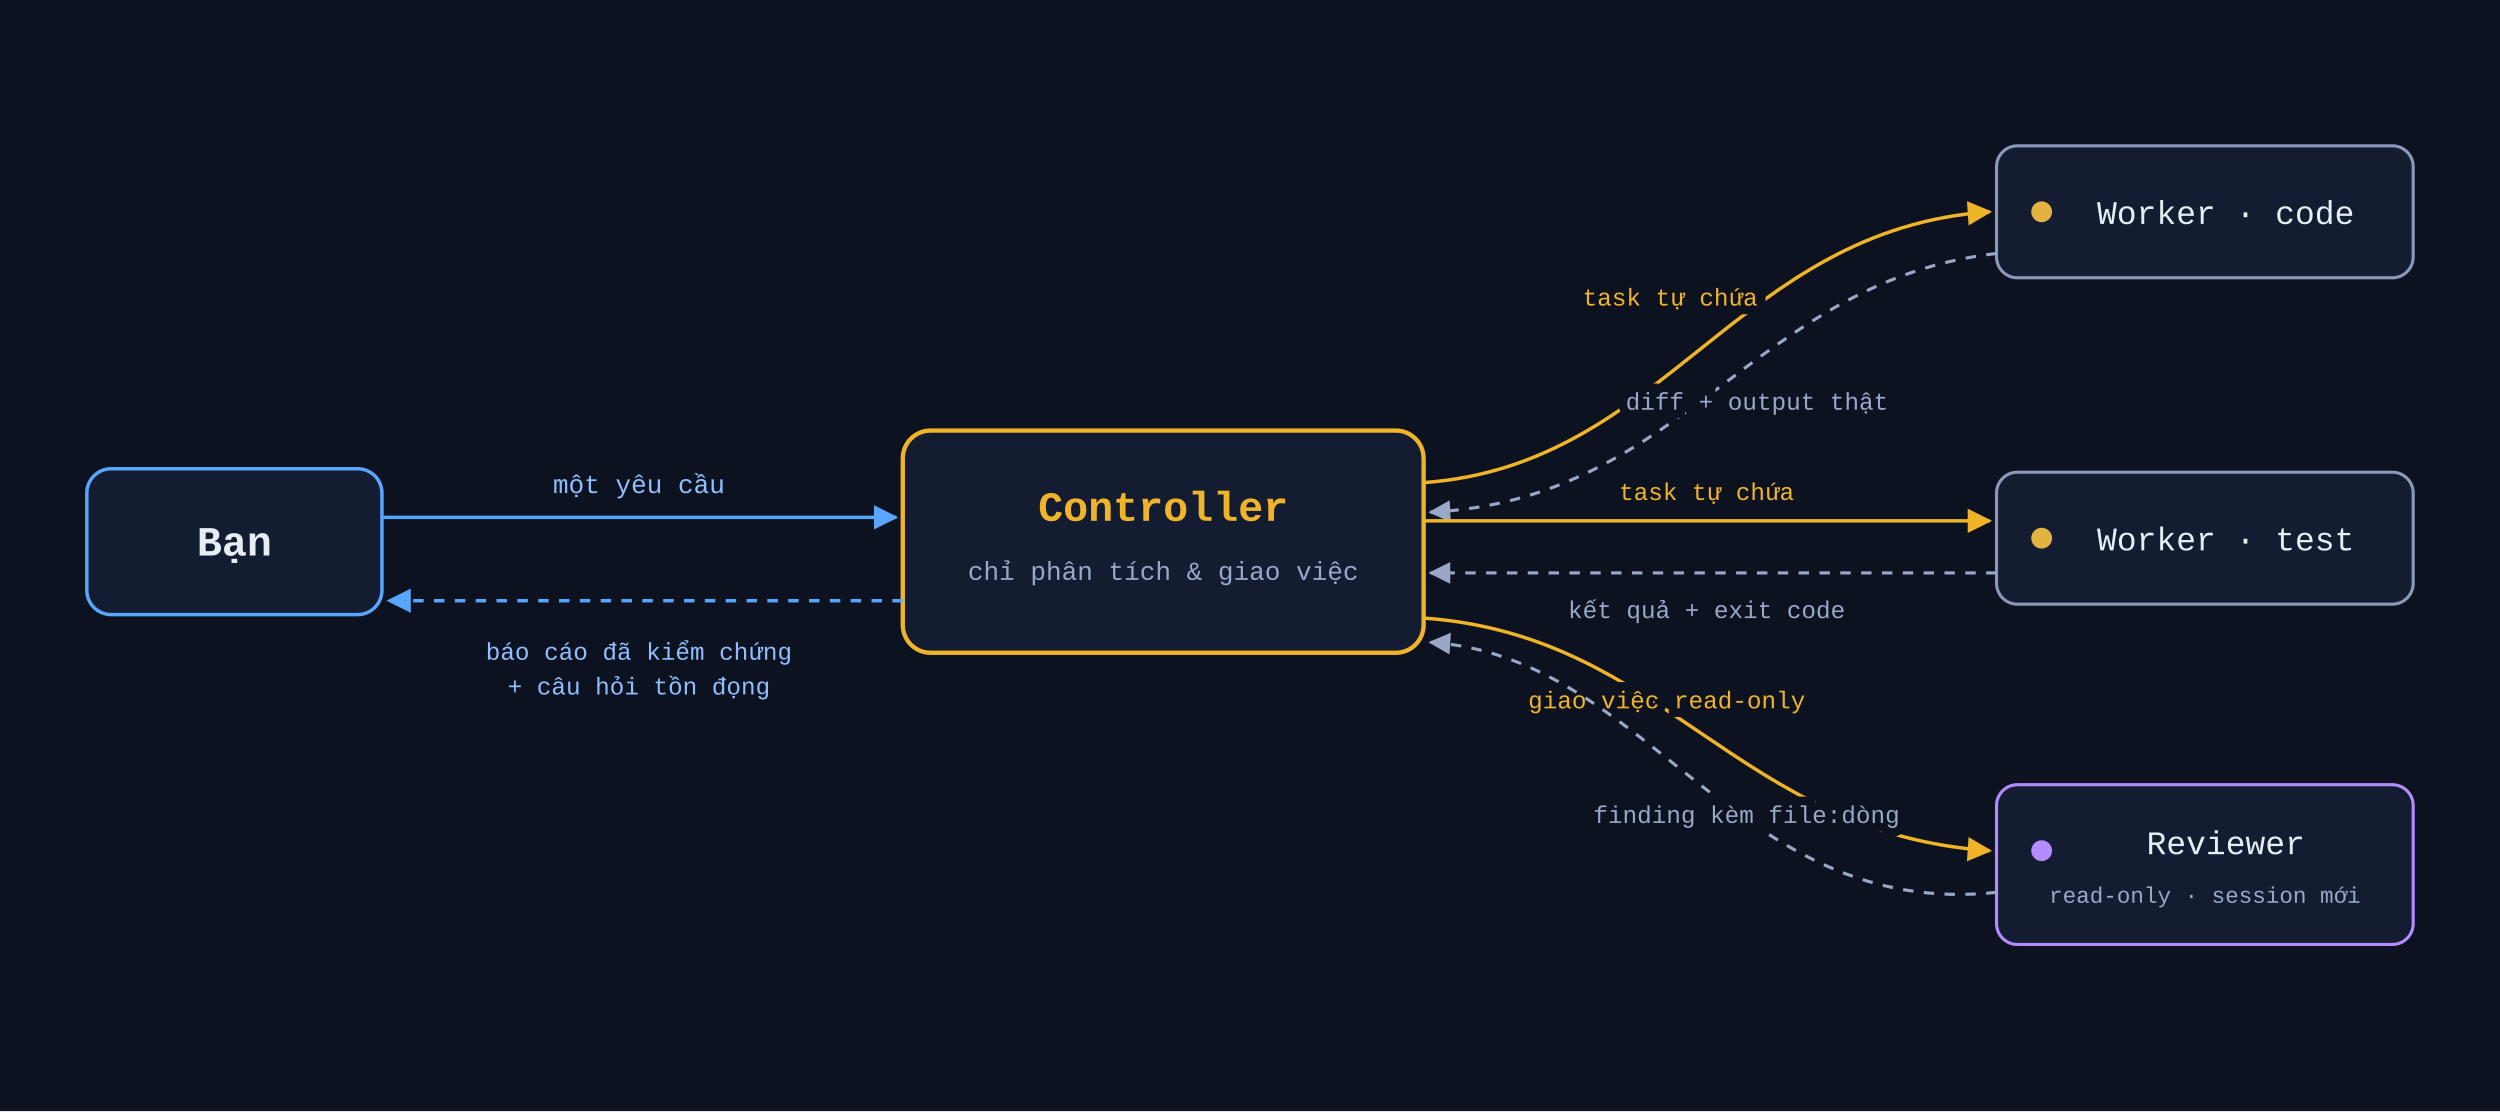
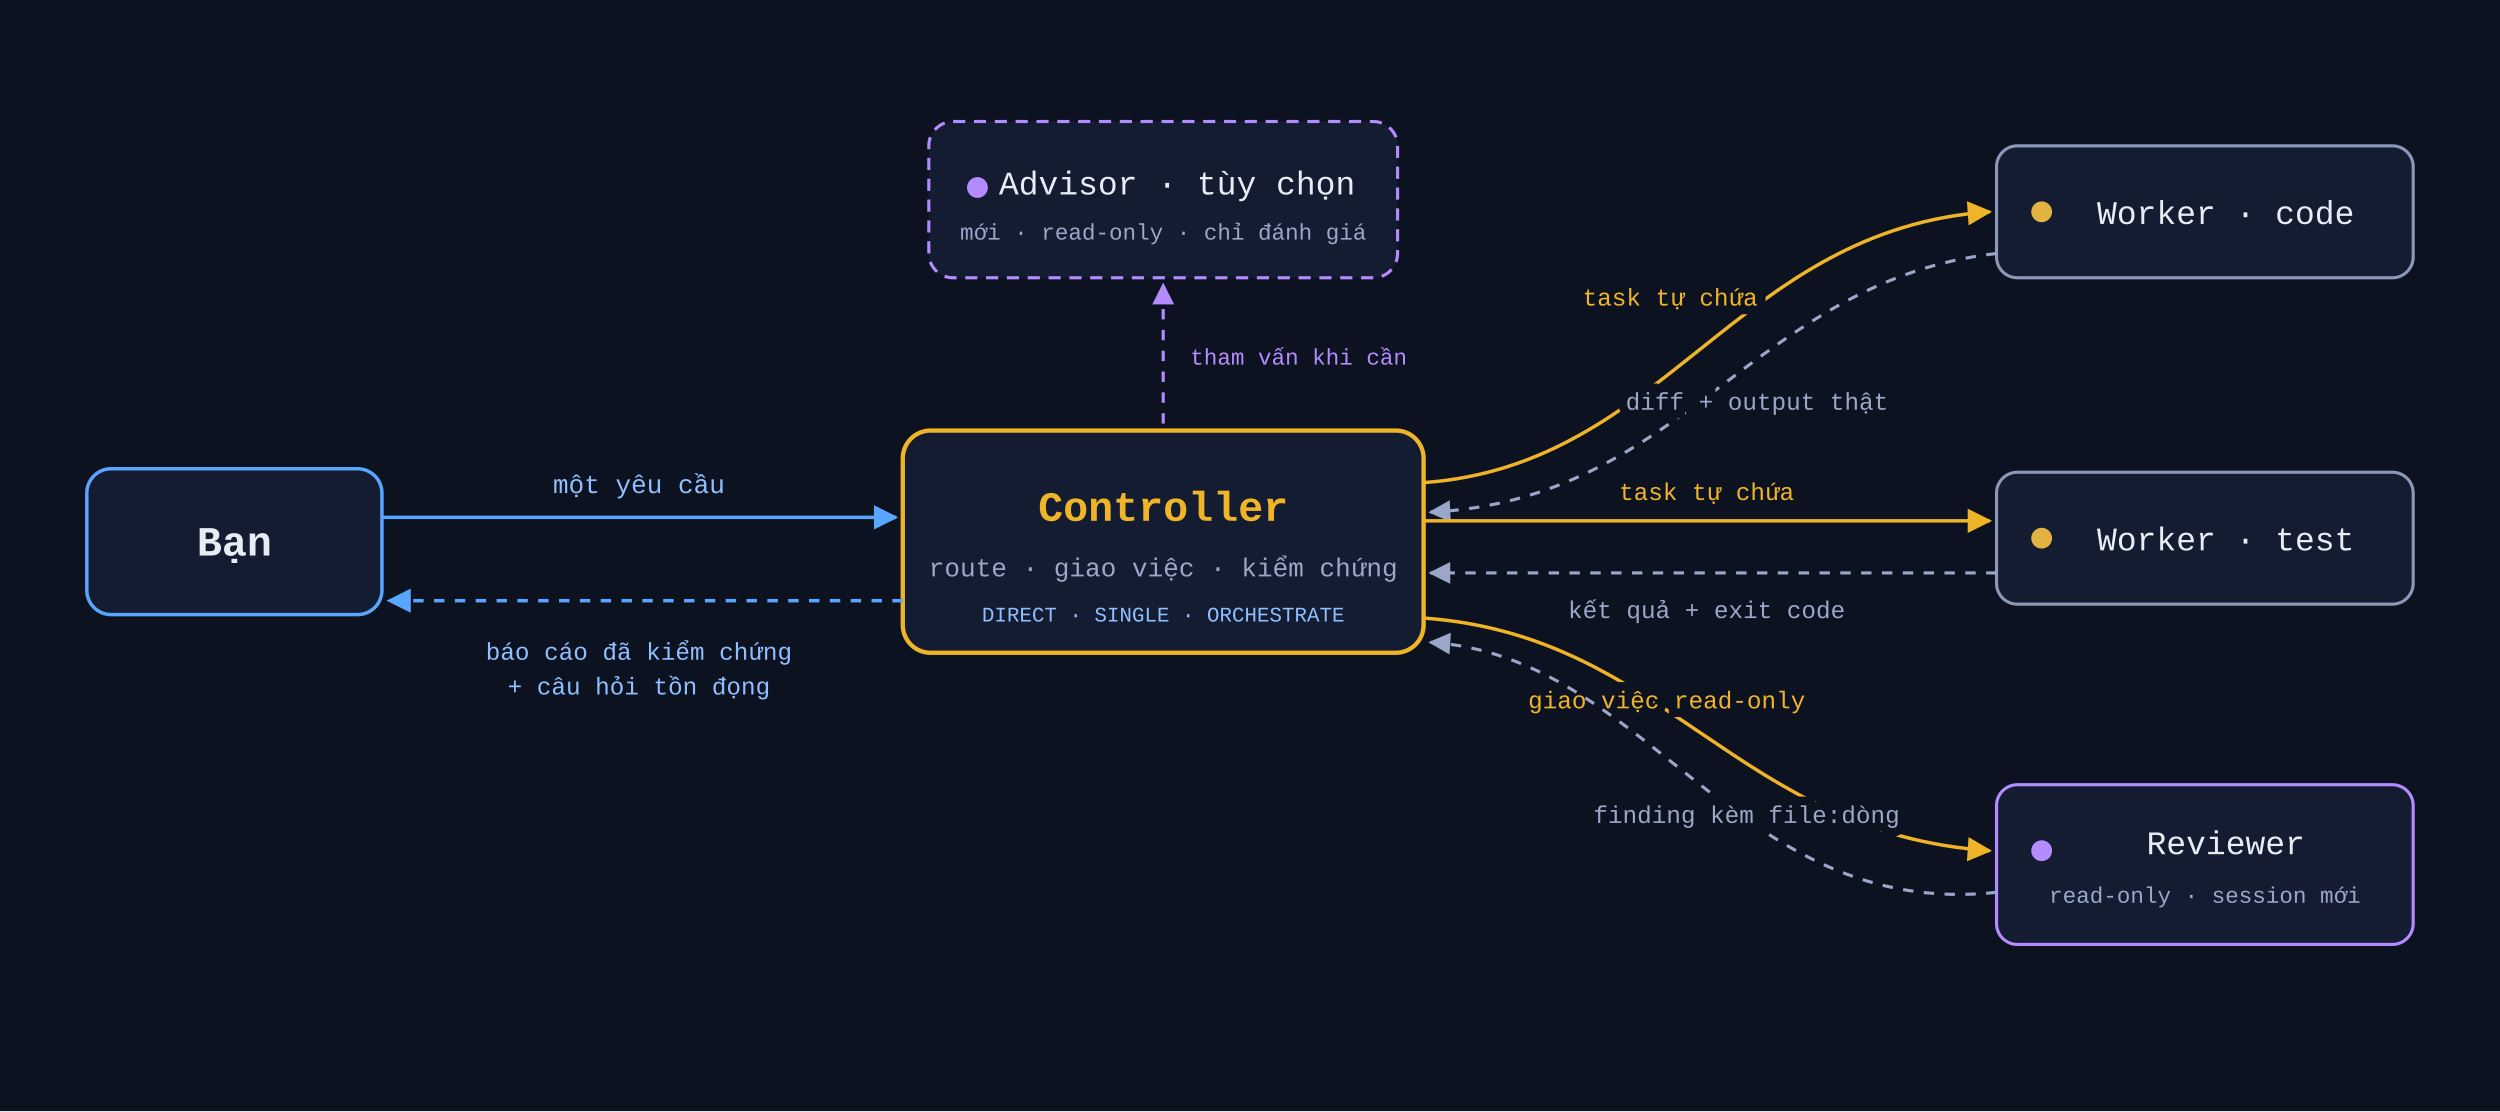
<svg xmlns="http://www.w3.org/2000/svg" viewBox="0 0 1440 640" font-family="SFMono-Regular, Menlo, Consolas, 'Liberation Mono', monospace">
  <defs>
    <marker id="ab" viewBox="0 0 10 10" refX="9" refY="5" markerWidth="7" markerHeight="7" orient="auto-start-reverse">
      <path d="M0,0 L10,5 L0,10 z" fill="#58a6ff" />
    </marker>
    <marker id="aa" viewBox="0 0 10 10" refX="9" refY="5" markerWidth="7" markerHeight="7" orient="auto-start-reverse">
      <path d="M0,0 L10,5 L0,10 z" fill="#f0b429" />
    </marker>
    <marker id="ag" viewBox="0 0 10 10" refX="9" refY="5" markerWidth="7" markerHeight="7" orient="auto-start-reverse">
      <path d="M0,0 L10,5 L0,10 z" fill="#9aa7c7" />
    </marker>
+     <marker id="ap" viewBox="0 0 10 10" refX="9" refY="5" markerWidth="7" markerHeight="7" orient="auto-start-reverse">
+       <path d="M0,0 L10,5 L0,10 z" fill="#b48cff" />
+     </marker>
  </defs>
  <rect width="1440" height="640" fill="#0d1220" />
  <rect x="50" y="270" width="170" height="84" rx="14" fill="#131c31" stroke="#58a6ff" stroke-width="2" />
  <text x="135" y="320" text-anchor="middle" fill="#e6edf3" font-size="24" font-weight="bold">Bạn</text>
  <rect x="520" y="248" width="300" height="128" rx="16" fill="#131c31" stroke="#f0b429" stroke-width="2.5" />
  <text x="670" y="300" text-anchor="middle" fill="#f0b429" font-size="24" font-weight="bold">Controller</text>
-   <text x="670" y="334" text-anchor="middle" fill="#9aa7c7" font-size="15">chỉ phân tích &amp; giao việc</text>
+   <text x="670" y="332" text-anchor="middle" fill="#9aa7c7" font-size="15">route · giao việc · kiểm chứng</text>
+   <text x="670" y="358" text-anchor="middle" fill="#8fbfff" font-size="12">DIRECT · SINGLE · ORCHESTRATE</text>
+   <rect x="535" y="70" width="270" height="90" rx="14" fill="#131c31" stroke="#b48cff" stroke-width="1.8" stroke-dasharray="7 5" />
+   <circle cx="563" cy="108" r="6" fill="#b48cff" />
+   <text x="678" y="112" text-anchor="middle" fill="#e6edf3" font-size="19">Advisor · tùy chọn</text>
+   <text x="670" y="138" text-anchor="middle" fill="#9aa7c7" font-size="13">mới · read-only · chỉ đánh giá</text>
+   <line x1="670" y1="244" x2="670" y2="164" stroke="#b48cff" stroke-width="1.8" stroke-dasharray="6 6" marker-end="url(#ap)" />
+   <text paint-order="stroke" stroke="#0d1220" stroke-width="10" x="748" y="210" text-anchor="middle" fill="#b48cff" font-size="13">tham vấn khi cần</text>
  <rect x="1150" y="84" width="240" height="76" rx="12" fill="#131c31" stroke="#8b98b8" stroke-width="1.8" />
  <circle cx="1176" cy="122" r="6" fill="#e3b341" />
  <text x="1282" y="129" text-anchor="middle" fill="#e6edf3" font-size="19">Worker · code</text>
  <rect x="1150" y="272" width="240" height="76" rx="12" fill="#131c31" stroke="#8b98b8" stroke-width="1.8" />
  <circle cx="1176" cy="310" r="6" fill="#e3b341" />
  <text x="1282" y="317" text-anchor="middle" fill="#e6edf3" font-size="19">Worker · test</text>
  <rect x="1150" y="452" width="240" height="92" rx="12" fill="#131c31" stroke="#b48cff" stroke-width="1.8" />
  <circle cx="1176" cy="490" r="6" fill="#b48cff" />
  <text x="1282" y="492" text-anchor="middle" fill="#e6edf3" font-size="19">Reviewer</text>
  <text x="1270" y="520" text-anchor="middle" fill="#9aa7c7" font-size="13">read-only · session mới</text>
  <line x1="220" y1="298" x2="516" y2="298" stroke="#58a6ff" stroke-width="2" marker-end="url(#ab)" />
  <text x="368" y="284" text-anchor="middle" fill="#8fbfff" font-size="15">một yêu cầu</text>
  <line x1="520" y1="346" x2="224" y2="346" stroke="#58a6ff" stroke-width="2" stroke-dasharray="6 6" marker-end="url(#ab)" />
  <text x="368" y="380" text-anchor="middle" fill="#8fbfff" font-size="14">báo cáo đã kiểm chứng</text>
  <text x="368" y="400" text-anchor="middle" fill="#8fbfff" font-size="14">+ câu hỏi tồn đọng</text>
  <path d="M 820 278 C 960 268, 1000 132 1146 122" fill="none" stroke="#f0b429" stroke-width="2" marker-end="url(#aa)" />
  <text paint-order="stroke" stroke="#0d1220" stroke-width="10" x="962" y="176" text-anchor="middle" fill="#f0b429" font-size="14">task tự chứa</text>
  <path d="M 1150 146 C 1010 162, 970 288 824 295" fill="none" stroke="#9aa7c7" stroke-width="1.8" stroke-dasharray="6 6" marker-end="url(#ag)" />
  <text paint-order="stroke" stroke="#0d1220" stroke-width="10" x="1012" y="236" text-anchor="middle" fill="#9aa7c7" font-size="14">diff + output thật</text>
  <line x1="820" y1="300" x2="1146" y2="300" stroke="#f0b429" stroke-width="2" marker-end="url(#aa)" />
  <text paint-order="stroke" stroke="#0d1220" stroke-width="10" x="983" y="288" text-anchor="middle" fill="#f0b429" font-size="14">task tự chứa</text>
  <line x1="1150" y1="330" x2="824" y2="330" stroke="#9aa7c7" stroke-width="1.8" stroke-dasharray="6 6" marker-end="url(#ag)" />
  <text paint-order="stroke" stroke="#0d1220" stroke-width="10" x="983" y="356" text-anchor="middle" fill="#9aa7c7" font-size="14">kết quả + exit code</text>
  <path d="M 820 356 C 960 366, 1000 480 1146 490 " fill="none" stroke="#f0b429" stroke-width="2" marker-end="url(#aa)" />
  <text paint-order="stroke" stroke="#0d1220" stroke-width="10" x="960" y="408" text-anchor="middle" fill="#f0b429" font-size="14">giao việc read-only</text>
  <path d="M 1150 514 C 1000 530, 950 378 824 370" fill="none" stroke="#9aa7c7" stroke-width="1.8" stroke-dasharray="6 6" marker-end="url(#ag)" />
  <text paint-order="stroke" stroke="#0d1220" stroke-width="10" x="1006" y="474" text-anchor="middle" fill="#9aa7c7" font-size="14">finding kèm file:dòng</text>
</svg>
